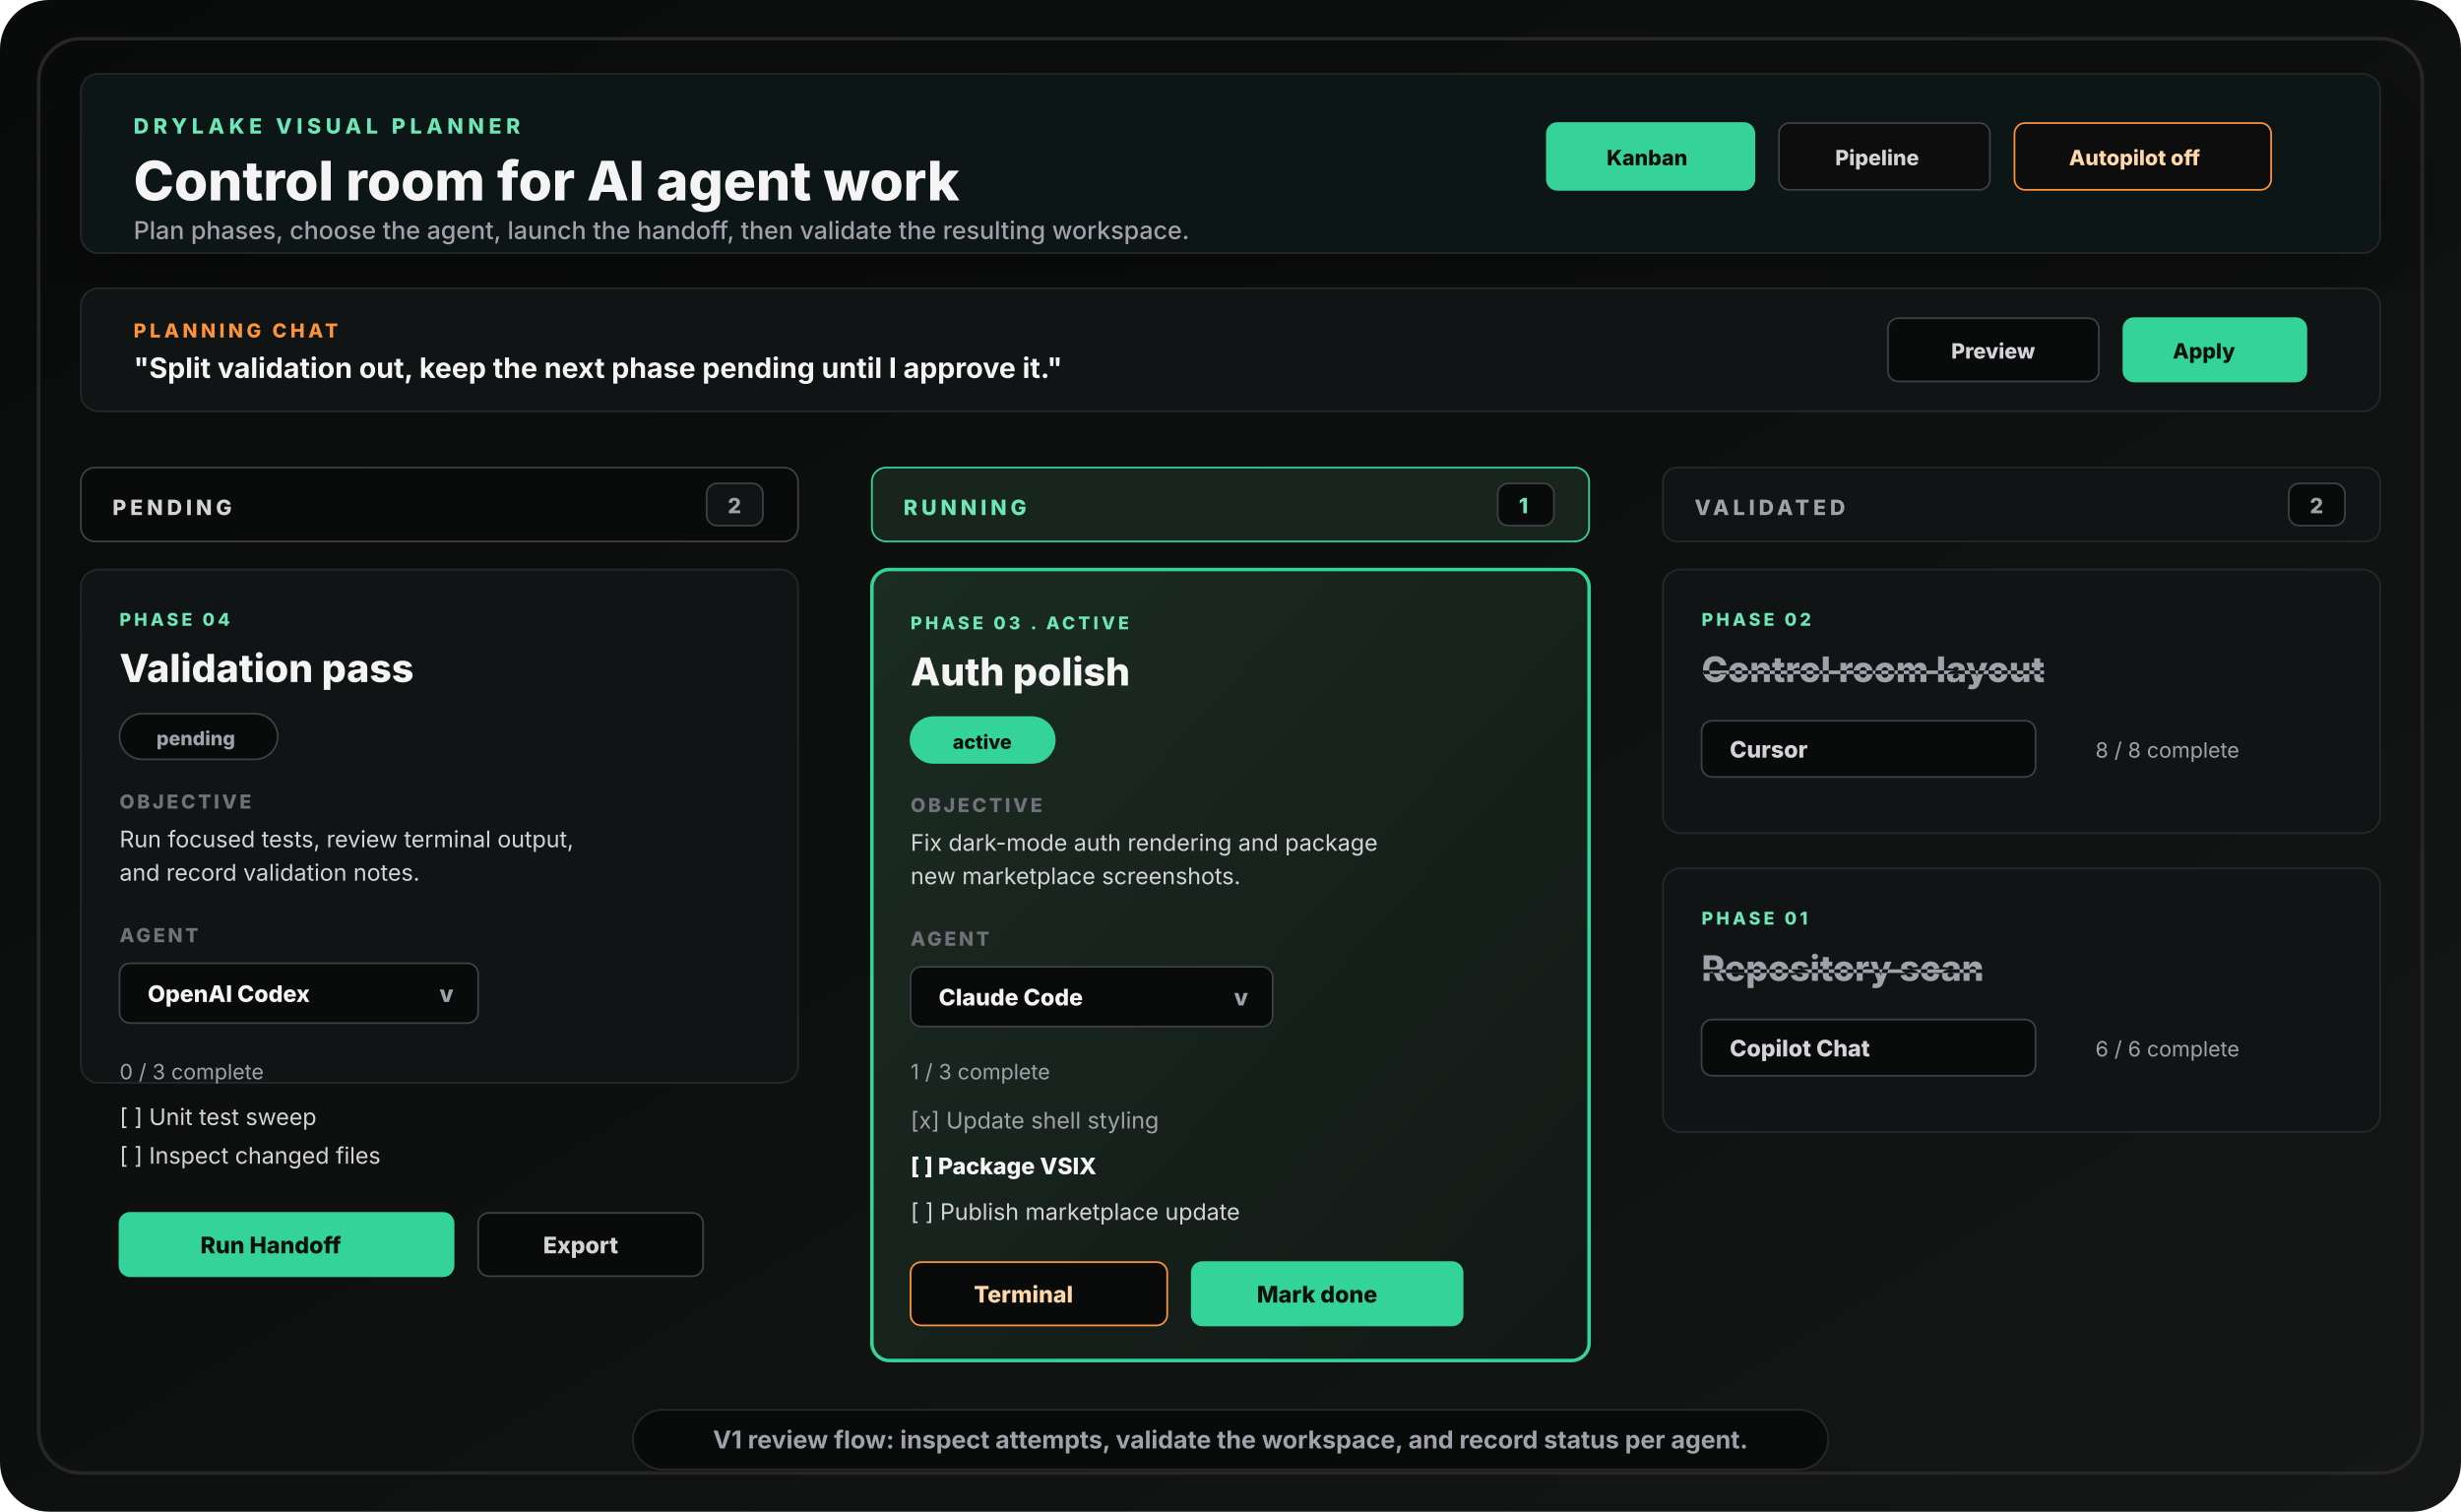
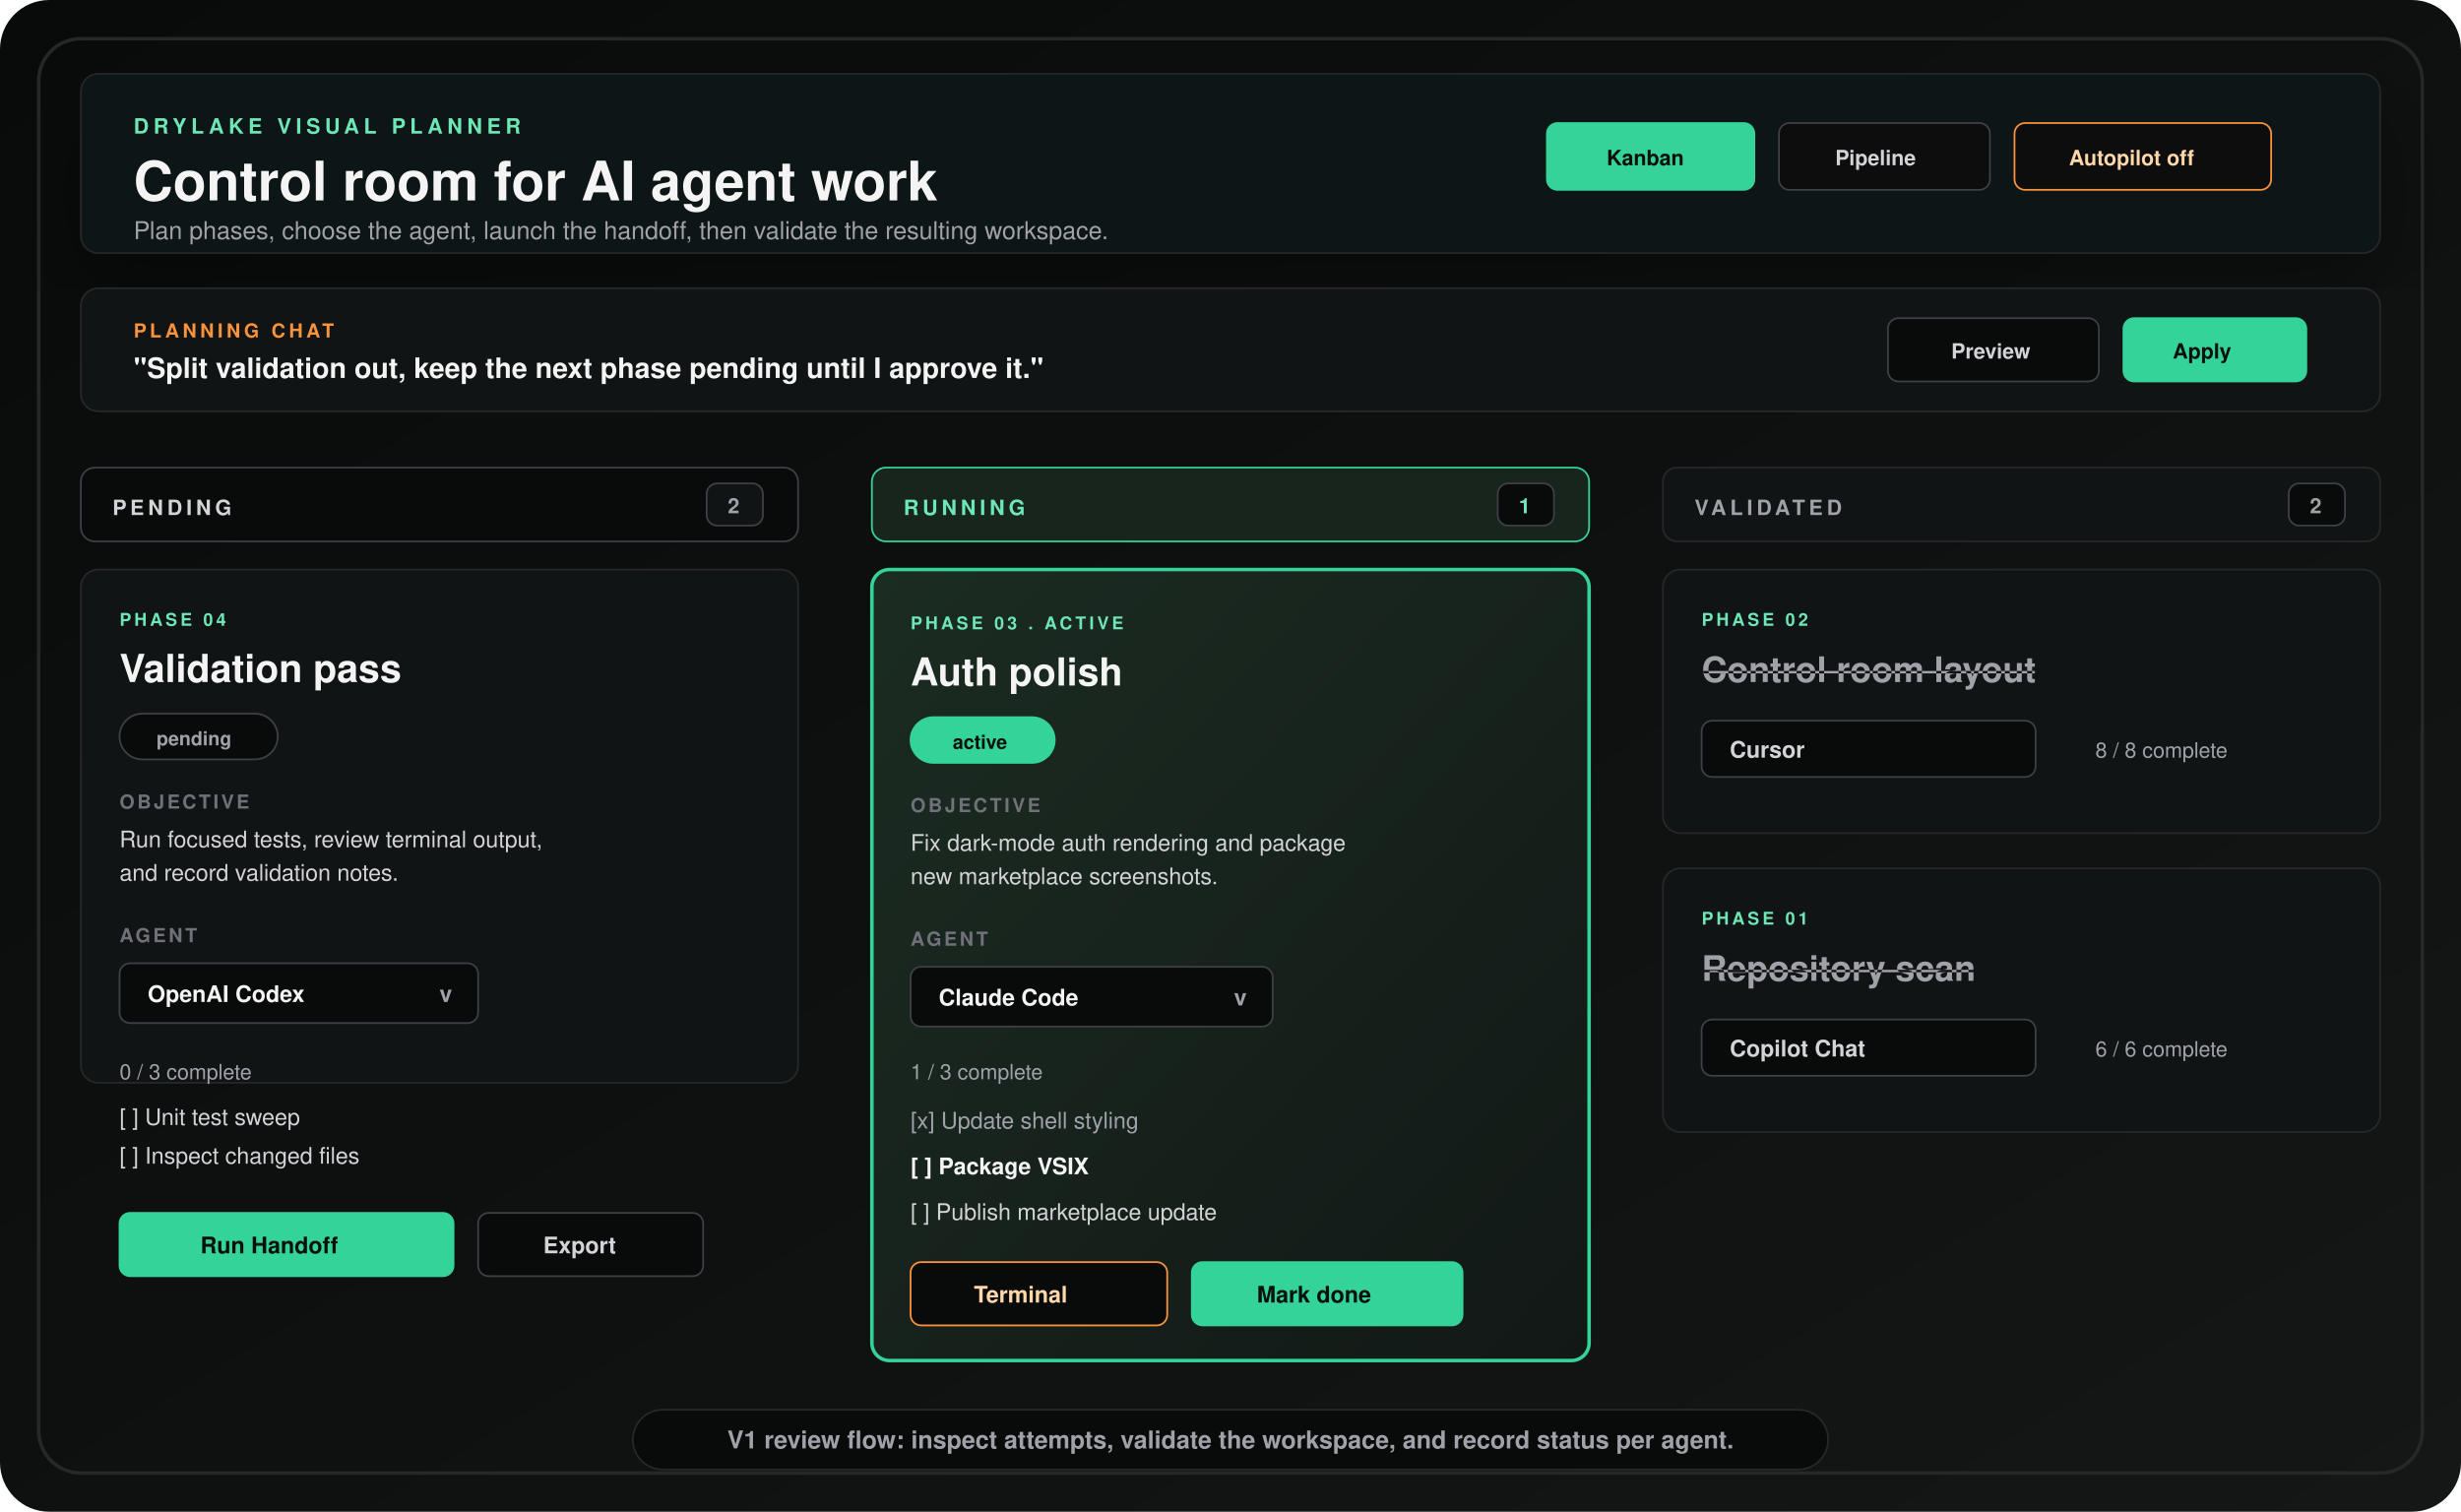
- <svg xmlns="http://www.w3.org/2000/svg" width="1400" height="860" viewBox="0 0 1400 860" font-family="Inter, Segoe UI, Arial, sans-serif">
+ <svg xmlns="http://www.w3.org/2000/svg" width="1400" height="860" viewBox="0 0 1400 860" font-family="Helvetica, Segoe UI, system-ui, sans-serif">
  <defs>
    <linearGradient id="surface" x1="0" y1="0" x2="1" y2="1">
      <stop offset="0%" stop-color="#090a0a" />
      <stop offset="100%" stop-color="#141716" />
    </linearGradient>
    <linearGradient id="active" x1="0" y1="0" x2="1" y2="1">
      <stop offset="0%" stop-color="#1b2c22" />
      <stop offset="100%" stop-color="#121816" />
    </linearGradient>
    <filter id="softShadow" x="-20%" y="-20%" width="140%" height="140%">
      <feDropShadow dx="0" dy="18" stdDeviation="24" flood-color="#000000" flood-opacity="0.38" />
    </filter>
  </defs>
  <rect width="1400" height="860" rx="28" fill="url(#surface)" />
  <rect x="22" y="22" width="1356" height="816" rx="24" fill="none" stroke="#27272a" stroke-width="2" />
  <g filter="url(#softShadow)">
    <rect x="46" y="42" width="1308" height="102" rx="10" fill="#111414" stroke="#27272a" />
    <text x="76" y="76" fill="#6ee7b7" font-size="12" letter-spacing="2.6" font-weight="800">DRYLAKE VISUAL PLANNER</text>
    <text x="76" y="114" fill="#f4f4f5" font-size="31" font-weight="760">Control room for AI agent work</text>
    <text x="76" y="136" fill="#a1a1aa" font-size="14" font-weight="520">Plan phases, choose the agent, launch the handoff, then validate the resulting workspace.</text>
    <rect x="880" y="70" width="118" height="38" rx="6" fill="#34d399" stroke="#34d399" />
    <text x="914" y="94" fill="#08110d" font-size="12" font-weight="800">Kanban</text>
    <rect x="1012" y="70" width="120" height="38" rx="6" fill="#090a0a" stroke="#3f3f46" />
    <text x="1044" y="94" fill="#d4d4d8" font-size="12" font-weight="760">Pipeline</text>
    <rect x="1146" y="70" width="146" height="38" rx="6" fill="#090a0a" stroke="#fb923c" />
    <text x="1177" y="94" fill="#fed7aa" font-size="12" font-weight="760">Autopilot off</text>
  </g>
  <g>
    <rect x="46" y="164" width="1308" height="70" rx="10" fill="#111414" stroke="#27272a" />
    <text x="76" y="192" fill="#fb923c" font-size="11" letter-spacing="2" font-weight="800">PLANNING CHAT</text>
    <text x="76" y="215" fill="#f4f4f5" font-size="16" font-weight="700">"Split validation out, keep the next phase pending until I approve it."</text>
    <rect x="1074" y="181" width="120" height="36" rx="6" fill="#090a0a" stroke="#3f3f46" />
    <text x="1110" y="204" fill="#d4d4d8" font-size="12" font-weight="760">Preview</text>
    <rect x="1208" y="181" width="104" height="36" rx="6" fill="#34d399" stroke="#34d399" />
    <text x="1236" y="204" fill="#08110d" font-size="12" font-weight="800">Apply</text>
  </g>
  <g transform="translate(46 266)">
    <g>
      <rect x="0" y="0" width="408" height="42" rx="8" fill="#090a0a" stroke="#3f3f46" />
      <text x="18" y="27" fill="#d4d4d8" font-size="12" letter-spacing="2.2" font-weight="800">PENDING</text>
      <rect x="356" y="9" width="32" height="24" rx="6" fill="#111414" stroke="#3f3f46" />
      <text x="368" y="26" fill="#a1a1aa" font-size="12" font-weight="800">2</text>
      <rect x="0" y="58" width="408" height="292" rx="10" fill="#111414" stroke="#27272a" />
      <text x="22" y="90" fill="#6ee7b7" font-size="10" letter-spacing="1.8" font-weight="800">PHASE 04</text>
      <text x="22" y="122" fill="#f4f4f5" font-size="22" font-weight="760">Validation pass</text>
      <rect x="22" y="140" width="90" height="26" rx="13" fill="#090a0a" stroke="#3f3f46" />
      <text x="43" y="158" fill="#a1a1aa" font-size="11" font-weight="760">pending</text>
      <text x="22" y="194" fill="#71717a" font-size="11" letter-spacing="1.5" font-weight="800">OBJECTIVE</text>
      <text x="22" y="216" fill="#d4d4d8" font-size="13">Run focused tests, review terminal output,</text>
      <text x="22" y="235" fill="#d4d4d8" font-size="13">and record validation notes.</text>
      <text x="22" y="270" fill="#71717a" font-size="11" letter-spacing="1.5" font-weight="800">AGENT</text>
      <rect x="22" y="282" width="204" height="34" rx="6" fill="#090a0a" stroke="#3f3f46" />
      <text x="38" y="304" fill="#f4f4f5" font-size="13" font-weight="760">OpenAI Codex</text>
      <text x="204" y="304" fill="#a1a1aa" font-size="13" font-weight="760">v</text>
      <text x="22" y="348" fill="#a1a1aa" font-size="12">0 / 3 complete</text>
      <text x="22" y="374" fill="#d4d4d8" font-size="13">[ ] Unit test sweep</text>
      <text x="22" y="396" fill="#d4d4d8" font-size="13">[ ] Inspect changed files</text>
      <rect x="22" y="424" width="190" height="36" rx="6" fill="#34d399" stroke="#34d399" />
      <text x="68" y="447" fill="#08110d" font-size="13" font-weight="800">Run Handoff</text>
      <rect x="226" y="424" width="128" height="36" rx="6" fill="#090a0a" stroke="#3f3f46" />
      <text x="263" y="447" fill="#d4d4d8" font-size="13" font-weight="760">Export</text>
    </g>
    <g transform="translate(450 0)">
      <rect x="0" y="0" width="408" height="42" rx="8" fill="#17251d" stroke="#34d399" />
      <text x="18" y="27" fill="#6ee7b7" font-size="12" letter-spacing="2.2" font-weight="800">RUNNING</text>
      <rect x="356" y="9" width="32" height="24" rx="6" fill="#090a0a" stroke="#3f3f46" />
      <text x="368" y="26" fill="#6ee7b7" font-size="12" font-weight="800">1</text>
      <rect x="0" y="58" width="408" height="450" rx="10" fill="url(#active)" stroke="#34d399" stroke-width="2" />
      <text x="22" y="92" fill="#6ee7b7" font-size="10" letter-spacing="1.8" font-weight="800">PHASE 03 . ACTIVE</text>
      <text x="22" y="124" fill="#f4f4f5" font-size="22" font-weight="760">Auth polish</text>
      <rect x="22" y="142" width="82" height="26" rx="13" fill="#34d399" stroke="#34d399" />
      <text x="46" y="160" fill="#08110d" font-size="11" font-weight="800">active</text>
      <text x="22" y="196" fill="#71717a" font-size="11" letter-spacing="1.5" font-weight="800">OBJECTIVE</text>
      <text x="22" y="218" fill="#d4d4d8" font-size="13">Fix dark-mode auth rendering and package</text>
      <text x="22" y="237" fill="#d4d4d8" font-size="13">new marketplace screenshots.</text>
      <text x="22" y="272" fill="#71717a" font-size="11" letter-spacing="1.5" font-weight="800">AGENT</text>
      <rect x="22" y="284" width="206" height="34" rx="6" fill="#090a0a" stroke="#3f3f46" />
      <text x="38" y="306" fill="#f4f4f5" font-size="13" font-weight="760">Claude Code</text>
      <text x="206" y="306" fill="#a1a1aa" font-size="13" font-weight="760">v</text>
      <text x="22" y="348" fill="#a1a1aa" font-size="12">1 / 3 complete</text>
      <text x="22" y="376" fill="#a1a1aa" font-size="13">[x] Update shell styling</text>
      <text x="22" y="402" fill="#f4f4f5" font-size="13" font-weight="760">[ ] Package VSIX</text>
      <text x="22" y="428" fill="#d4d4d8" font-size="13">[ ] Publish marketplace update</text>
      <rect x="22" y="452" width="146" height="36" rx="6" fill="#090a0a" stroke="#fb923c" />
      <text x="58" y="475" fill="#fed7aa" font-size="13" font-weight="760">Terminal</text>
      <rect x="182" y="452" width="154" height="36" rx="6" fill="#34d399" stroke="#34d399" />
      <text x="219" y="475" fill="#08110d" font-size="13" font-weight="800">Mark done</text>
    </g>
    <g transform="translate(900 0)">
      <rect x="0" y="0" width="408" height="42" rx="8" fill="#111414" stroke="#27272a" />
      <text x="18" y="27" fill="#a1a1aa" font-size="12" letter-spacing="2.2" font-weight="800">VALIDATED</text>
      <rect x="356" y="9" width="32" height="24" rx="6" fill="#090a0a" stroke="#3f3f46" />
      <text x="368" y="26" fill="#a1a1aa" font-size="12" font-weight="800">2</text>
      <rect x="0" y="58" width="408" height="150" rx="10" fill="#111414" stroke="#27272a" />
      <text x="22" y="90" fill="#6ee7b7" font-size="10" letter-spacing="1.8" font-weight="800">PHASE 02</text>
      <text x="22" y="122" fill="#a1a1aa" font-size="20" font-weight="760" text-decoration="line-through">Control room layout</text>
      <rect x="22" y="144" width="190" height="32" rx="6" fill="#090a0a" stroke="#3f3f46" />
      <text x="38" y="165" fill="#d4d4d8" font-size="13" font-weight="760">Cursor</text>
      <text x="246" y="165" fill="#a1a1aa" font-size="12">8 / 8 complete</text>
      <rect x="0" y="228" width="408" height="150" rx="10" fill="#111414" stroke="#27272a" />
      <text x="22" y="260" fill="#6ee7b7" font-size="10" letter-spacing="1.8" font-weight="800">PHASE 01</text>
      <text x="22" y="292" fill="#a1a1aa" font-size="20" font-weight="760" text-decoration="line-through">Repository scan</text>
      <rect x="22" y="314" width="190" height="32" rx="6" fill="#090a0a" stroke="#3f3f46" />
      <text x="38" y="335" fill="#d4d4d8" font-size="13" font-weight="760">Copilot Chat</text>
      <text x="246" y="335" fill="#a1a1aa" font-size="12">6 / 6 complete</text>
    </g>
  </g>
  <rect x="360" y="802" width="680" height="34" rx="17" fill="#090a0a" stroke="#27272a" />
  <text x="700" y="824" fill="#a1a1aa" font-size="14" font-weight="700" text-anchor="middle">V1 review flow: inspect attempts, validate the workspace, and record status per agent.</text>
</svg>
